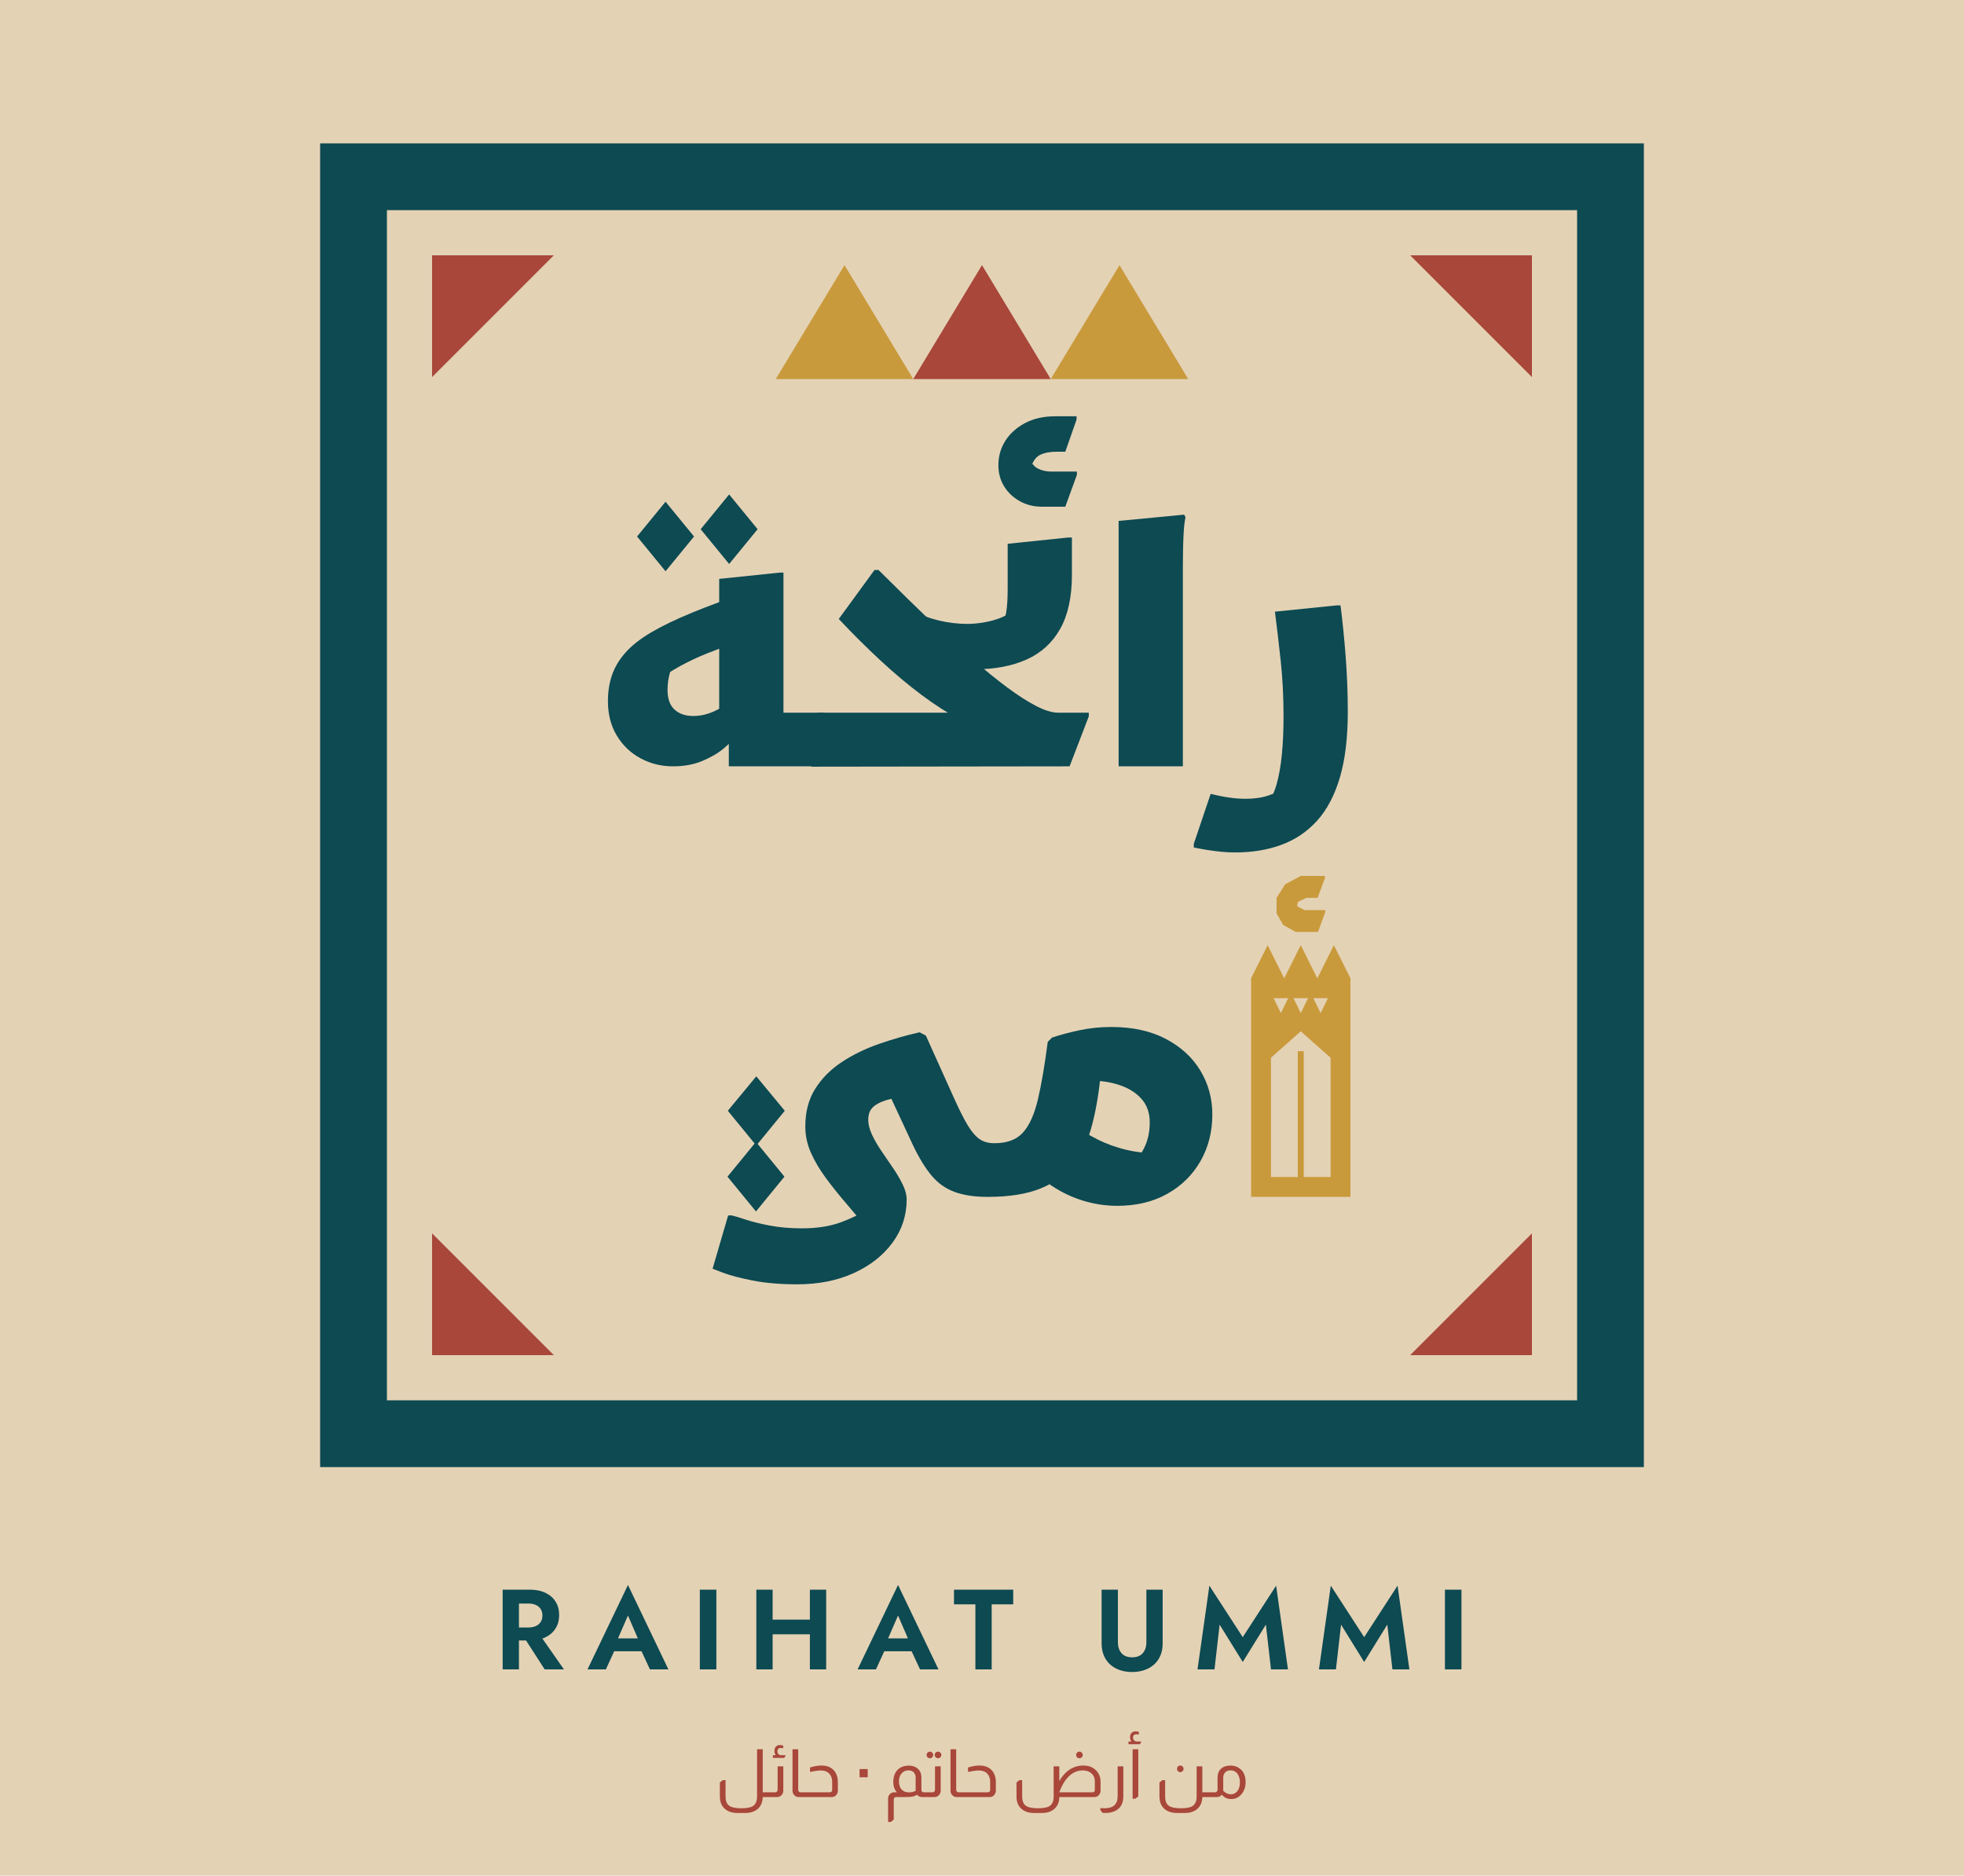
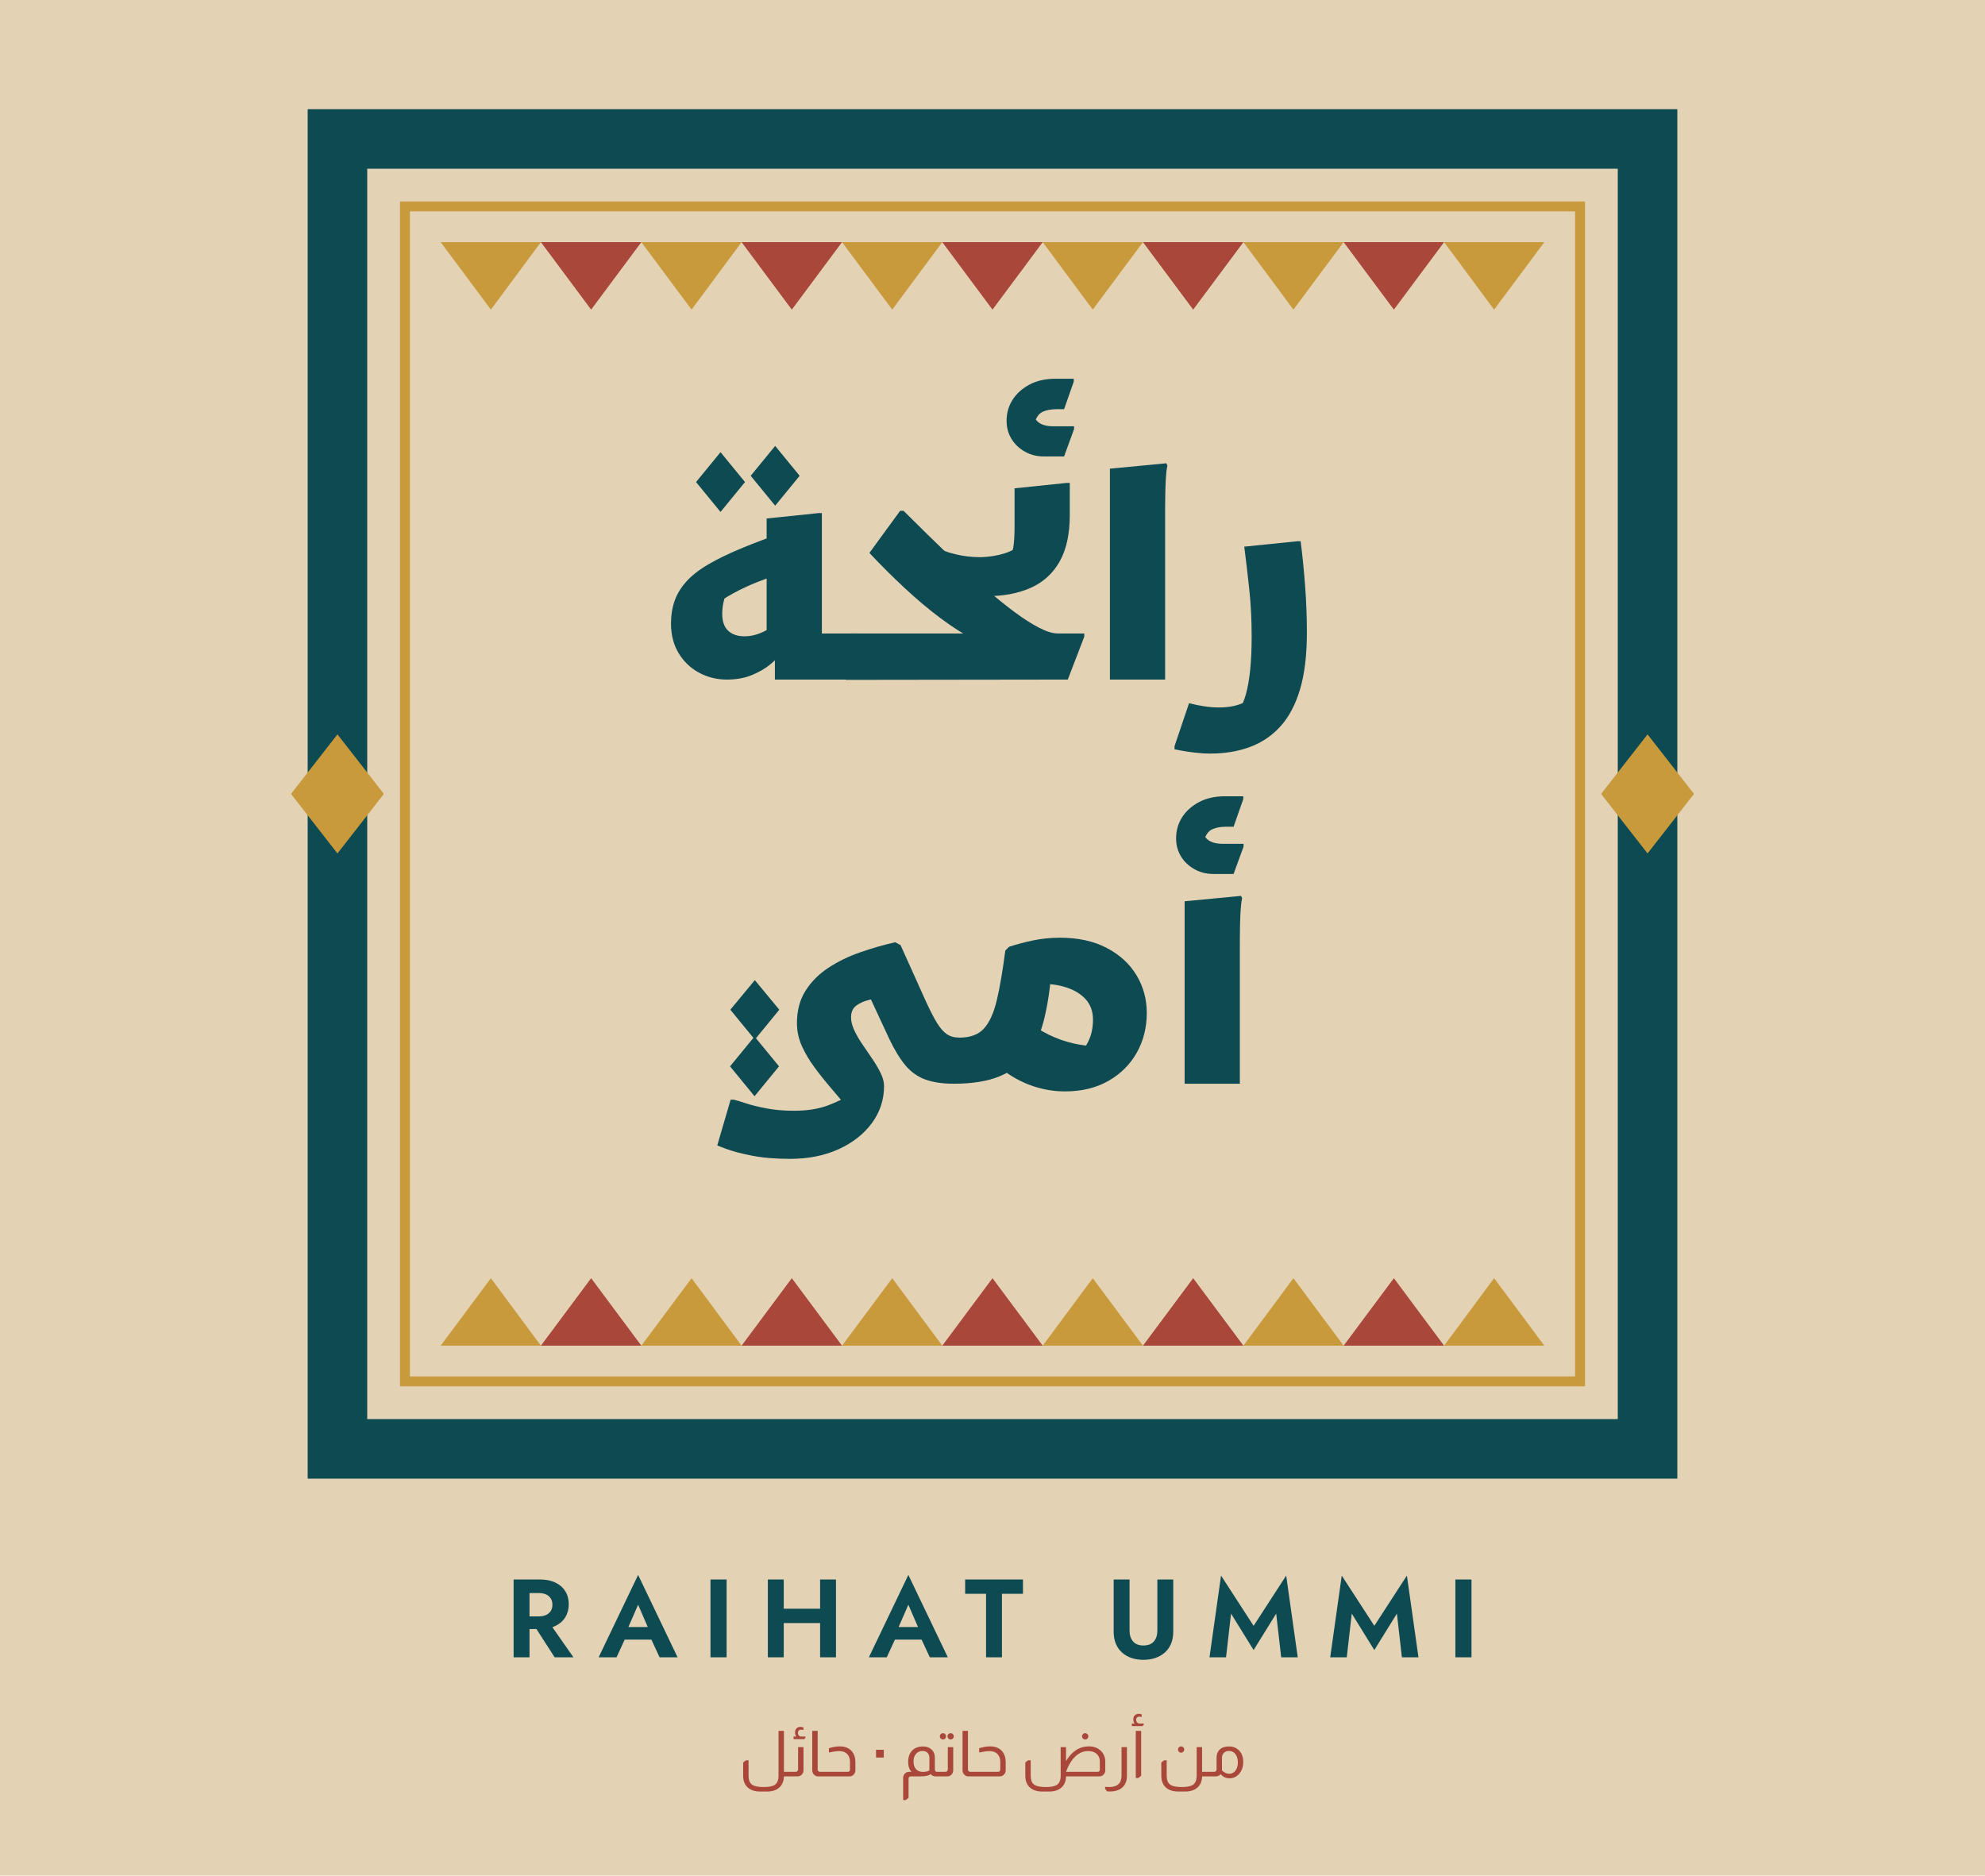
- <svg xmlns="http://www.w3.org/2000/svg" viewBox="0 0 1000 955" width="1000" height="955">
-   <rect width="1000" height="955" fill="#E4D2B5" />
-   <rect x="180" y="90" width="640" height="640" fill="none" stroke="#0D4A52" stroke-width="34" />
-   <polygon points="220,130 282,130 220,192" fill="#A8473A" />
-   <polygon points="780,130 718,130 780,192" fill="#A8473A" />
-   <polygon points="220,690 282,690 220,628" fill="#A8473A" />
-   <polygon points="780,690 718,690 780,628" fill="#A8473A" />
-   <polygon points="395.0,193 465.0,193 430.0,135" fill="#C99A3C" />
-   <polygon points="465.0,193 535.0,193 500.0,135" fill="#A8473A" />
-   <polygon points="535.0,193 605.0,193 570.0,135" fill="#C99A3C" />
-   <path d="M375.806 353.773Q369.398 359.506 363.918 362.035Q358.437 364.565 353.041 364.565Q346.971 364.565 343.429 361.276Q339.888 357.988 339.888 351.243Q339.888 346.859 341.069 342.643Q342.249 338.427 344.61 335.055L333.143 347.871Q339.551 342.812 346.38 339.102Q353.21 335.392 360.208 332.61Q367.206 329.827 374.12 327.467L381.539 301.161Q364.676 306.894 352.367 311.953Q340.057 317.012 331.71 321.902Q323.363 326.792 318.557 332.188Q313.751 337.584 311.643 343.655Q309.535 349.725 309.535 356.976Q309.535 367.094 314.088 374.598Q318.641 382.102 326.229 386.149Q333.818 390.196 342.586 390.196Q351.018 390.196 357.51 387.498Q364.002 384.8 368.386 381.175Q372.771 377.549 374.625 374.345ZM416.445 390.196 419.818 386.824V362.878H385.586L398.908 376.031V291.549H397.053L366.194 294.753V374.008L371.084 366.082V390.196ZM371.253 287.165 356.751 269.459 371.253 251.753 385.755 269.459ZM338.876 290.875 324.375 273.169 338.876 255.463 353.378 273.169Z" fill="#0D4A52" />
-   <path d="M538.7 362.878H554.382V364.733L544.602 390.196L413.073 390.365V366.251L416.445 362.878H495.869L489.124 366.588Q479.512 361.529 469.141 353.773Q458.771 346.016 448.063 336.067Q437.355 326.118 427.069 315.157L445.28 290.2H447.304Q453.88 296.776 461.975 304.702Q470.069 312.627 478.753 320.806Q487.437 328.984 496.206 336.573Q504.975 344.161 512.9 350.063Q520.825 355.965 527.486 359.422Q534.147 362.878 538.7 362.878Z" fill="#0D4A52" />
-   <path d="M477.825 337.753 465.01 310.941Q470.575 314.145 477.91 315.916Q485.245 317.686 492.833 317.686Q500.59 317.518 507.42 315.325Q514.249 313.133 518.127 308.58L518.296 319.71L508.178 319.035Q511.551 316.337 512.31 311.869Q513.069 307.4 513.069 299.98V276.878L543.927 273.675H545.782V292.729Q545.782 309.592 539.796 320.216Q533.81 330.839 522.68 335.814Q511.551 340.788 496.375 340.788Q491.822 340.788 487.269 339.945Q482.716 339.102 477.825 337.753ZM508.347 236.914Q508.347 230.0 511.888 224.435Q515.429 218.871 521.922 215.414Q528.414 211.957 537.351 211.957H548.143V213.643L542.41 230.0H537.857Q532.967 230.0 529.594 231.602Q526.222 233.204 524.535 239.106L524.029 233.035Q525.547 237.082 528.498 238.6Q531.449 240.118 535.496 240.118H548.312V241.804L542.41 257.992H530.437Q524.198 257.992 519.139 255.125Q514.08 252.259 511.214 247.537Q508.347 242.816 508.347 236.914Z" fill="#0D4A52" />
-   <path d="M569.559 265.243 602.947 262.039 603.622 263.388Q602.947 266.424 602.694 270.976Q602.441 275.529 602.357 280.251Q602.273 284.973 602.273 288.345V390.196H569.559Z" fill="#0D4A52" />
-   <path d="M616.437 404.192Q620.99 405.373 625.543 406.047Q630.096 406.722 634.312 406.722Q640.888 406.722 645.863 405.035Q650.837 403.349 652.692 401.831L645.273 409.251Q648.308 405.373 650.078 399.049Q651.849 392.725 652.692 384.041Q653.535 375.357 653.535 364.733Q653.535 349.894 652.102 336.573Q650.669 323.251 649.151 311.447L680.516 308.243H682.539Q684.057 319.878 685.153 334.127Q686.249 348.376 686.249 362.373Q686.249 382.271 682.202 395.929Q678.155 409.588 670.567 417.935Q662.978 426.282 652.439 430.161Q641.9 434.039 628.916 434.039Q624.531 434.039 619.641 433.449Q614.751 432.859 611.294 432.184Q607.837 431.51 607.837 431.51V429.655Z" fill="#0D4A52" />
-   <path d="M502.951 609.412Q492.833 609.412 486.004 606.882Q479.175 604.353 474.369 598.62Q469.563 592.886 465.01 583.443L446.967 544.659L463.829 557.812Q458.433 558.486 453.459 559.582Q448.484 560.678 445.28 563.039Q442.076 565.4 442.076 570.122Q442.076 573.663 444.016 577.794Q445.955 581.925 448.906 586.225Q451.857 590.525 454.724 594.741Q457.59 598.957 459.614 603.088Q461.637 607.22 461.637 610.761Q461.637 622.902 454.471 632.682Q447.304 642.463 434.741 648.196Q422.178 653.929 405.99 653.929Q392.837 653.929 383.141 651.99Q373.445 650.051 368.133 648.027Q362.822 646.004 362.822 646.004L370.747 618.855H372.602Q374.794 619.361 379.6 620.963Q384.406 622.565 391.825 623.998Q399.245 625.431 408.351 625.431Q419.818 625.431 428.249 622.312Q436.68 619.192 441.908 615.482L442.751 627.118Q436.849 619.698 431.031 612.953Q425.214 606.208 420.492 599.8Q415.771 593.392 412.904 586.984Q410.037 580.576 410.037 573.494Q410.037 562.365 415.096 554.355Q420.155 546.345 428.586 540.78Q437.018 535.216 447.388 531.59Q457.759 527.965 468.214 525.604L471.418 527.29L485.92 559.498Q489.798 568.098 492.749 572.988Q495.7 577.878 498.735 579.986Q501.771 582.094 506.324 582.094V606.039ZM385.08 583.275 370.578 565.569 385.08 548.031 399.582 565.569ZM384.912 616.831 370.41 599.125 384.912 581.42 399.414 599.125Z" fill="#0D4A52" />
-   <path d="M565.849 522.906Q582.037 522.906 593.588 528.976Q605.139 535.047 611.21 545.165Q617.28 555.282 617.28 567.424Q617.28 580.576 611.294 591.116Q605.308 601.655 594.431 607.81Q583.555 613.965 568.884 613.965Q559.441 613.965 550.42 611.014Q541.398 608.063 533.557 602.414Q525.716 596.765 519.645 588.165L543.927 569.616Q548.649 574.506 555.478 578.384Q562.308 582.263 569.727 584.455Q577.147 586.647 583.892 586.984Q586.927 587.153 588.361 587.153Q589.794 587.153 590.806 586.984L575.461 595.922Q579.339 590.694 582.375 584.876Q585.41 579.059 585.41 571.471Q585.41 564.22 581.194 559.498Q576.978 554.776 569.812 552.416Q562.645 550.055 553.876 550.224L560.622 544.827Q559.273 560.341 556.153 572.398Q553.033 584.455 546.71 592.633Q540.386 600.812 529.847 605.112Q519.308 609.412 502.951 609.412V585.467L506.324 582.094Q515.935 582.094 520.825 576.698Q525.716 571.302 528.414 560.004Q531.112 548.706 533.473 530.494L535.665 528.302Q542.241 526.11 549.914 524.508Q557.586 522.906 565.849 522.906Z" fill="#0D4A52" />
-   <path d="M637.01 609.412V498.118L645.441 481.255L653.873 498.118L662.304 481.255L670.735 498.118L679.167 481.255L687.598 498.118V609.412ZM647.127 599.294H677.48V538.588L662.304 525.098L647.127 538.588ZM660.786 535.216H663.822V599.294H660.786ZM652.186 515.824 655.896 508.235H648.476ZM662.304 515.824 666.014 508.235H658.594ZM672.422 515.824 676.131 508.235H668.712ZM649.994 461.357V457.141L654.378 450.227L662.304 446.012H667.869H674.614V447.024L670.904 457.141H668.206H665.171L660.955 459.165L659.943 462.706L659.606 458.996L660.618 461.525L664.159 463.38H666.688H674.782V464.392L671.073 474.51H663.653H659.775L653.367 470.969L649.994 465.067Z" fill="#C99A3C" />
-   <path d="M265.158 831.092 277.338 850.0H287.14L273.916 831.092ZM255.936 809.4V850.0H264.23V809.4ZM260.982 816.476H269.044Q271.248 816.476 272.843 817.201Q274.438 817.926 275.308 819.289Q276.178 820.652 276.178 822.566Q276.178 824.48 275.308 825.843Q274.438 827.206 272.843 827.931Q271.248 828.656 269.044 828.656H260.982V835.268H269.566Q274.38 835.268 277.744 833.644Q281.108 832.02 282.906 829.091Q284.704 826.162 284.704 822.334Q284.704 818.448 282.906 815.548Q281.108 812.648 277.744 811.024Q274.38 809.4 269.566 809.4H260.982ZM309.122 840.778H330.582L329.596 834.224H310.108ZM319.736 822.566 325.826 836.66 325.71 838.748 330.93 850.0H340.326L319.736 807.022L299.146 850.0H308.484L313.82 838.4L313.646 836.544ZM356.334 809.4V850.0H364.744V809.4ZM387.828 832.136H417.64V824.654H387.828ZM412.362 809.4V850.0H420.656V809.4ZM385.102 809.4V850.0H393.396V809.4ZM446.64 840.778H468.1L467.114 834.224H447.626ZM457.254 822.566 463.344 836.66 463.228 838.748 468.448 850.0H477.844L457.254 807.022L436.664 850.0H446.002L451.338 838.4L451.164 836.544ZM485.732 816.882H496.636V850.0H504.93V816.882H515.892V809.4H485.732ZM560.9 809.4V836.66Q560.9 840.256 562.06 842.982Q563.22 845.708 565.308 847.564Q567.396 849.42 570.238 850.377Q573.08 851.334 576.444 851.334Q579.75 851.334 582.592 850.377Q585.434 849.42 587.551 847.564Q589.668 845.708 590.828 842.982Q591.988 840.256 591.988 836.66V809.4H583.694V836.138Q583.694 839.618 581.867 841.735Q580.04 843.852 576.444 843.852Q572.848 843.852 571.021 841.735Q569.194 839.618 569.194 836.138V809.4ZM620.988 827.206 632.762 846.23 644.536 827.206 647.146 850.0H655.788L649.756 807.37L632.762 833.586L615.768 807.37L609.736 850.0H618.378ZM682.816 827.206 694.59 846.23 706.364 827.206 708.974 850.0H717.616L711.584 807.37L694.59 833.586L677.596 807.37L671.564 850.0H680.206ZM735.712 809.4V850.0H744.122V809.4Z" fill="#0D4A52" />
-   <path d="M388.361 890.656V912.586H390.095V915.0H388.361Q388.259 918.842 385.879 920.984Q383.465 923.126 379.351 923.126H375.577Q371.531 923.126 369.117 921.052Q366.533 918.842 366.533 914.694V907.588L367.995 906.398H369.423V914.626Q369.423 918.026 371.208 919.369Q372.993 920.712 377.447 920.712Q381.697 920.712 383.431 919.556Q385.471 918.162 385.471 914.626V890.656ZM394.991 893.682Q394.311 892.798 394.311 891.54Q394.311 890.146 395.076 889.33Q395.841 888.514 397.167 888.514Q397.949 888.514 398.799 888.786V890.18Q398.153 890.01 397.575 890.01Q395.841 890.01 395.841 891.812Q395.841 892.492 396.249 893.036Q396.793 893.682 397.711 893.682H399.887V894.26L399.241 895.076H393.529V893.682ZM398.833 899.36V911.77Q398.833 913.028 398.017 913.946Q397.099 915.0 395.739 915.0H389.823V912.586H394.651Q395.229 912.586 395.603 912.178Q395.943 911.838 395.943 911.294V899.36ZM406.415 890.656V911.294Q406.415 911.838 406.755 912.212Q407.129 912.586 407.707 912.586H408.149V915.0H406.585Q405.497 915.0 404.681 914.286Q403.525 913.3 403.525 911.77V890.656ZM412.433 899.938Q415.561 898.952 418.281 898.952Q422.497 898.952 424.707 901.57Q426.611 903.814 426.611 907.452V911.77Q426.611 912.926 425.897 913.81Q425.013 915.0 423.551 915.0H407.911V912.586H422.429Q423.721 912.586 423.721 911.294V907.35Q423.721 904.698 422.327 903.168Q420.797 901.468 417.873 901.468Q416.105 901.468 412.433 902.216ZM441.809 900.754V904.936H437.661V900.754ZM456.667 912.586Q454.831 910.648 454.831 907.112Q454.933 903.1 457.245 900.924Q459.285 899.054 462.617 898.986Q465.405 898.986 467.105 900.38Q469.145 902.012 469.145 905.14V911.294Q469.145 911.906 469.485 912.246Q469.757 912.552 470.131 912.586H470.233V915.0H469.383Q468.805 915.0 468.295 914.796Q467.547 914.558 466.935 913.81Q466.017 914.422 464.793 914.728Q463.637 915.0 461.325 915.0H456.361Q455.069 915.0 455.069 916.292V926.492L453.607 927.682H452.179V915.782Q452.179 914.388 453.165 913.436Q454.083 912.586 455.273 912.586ZM466.221 905.14Q466.221 903.61 465.371 902.556Q464.351 901.4 462.549 901.4Q460.407 901.4 459.064 902.947Q457.721 904.494 457.721 906.976Q457.721 909.662 459.047 911.141Q460.373 912.62 462.821 912.62Q464.895 912.62 466.221 911.804ZM473.463 891.88Q474.177 891.88 474.653 892.373Q475.129 892.866 475.129 893.546Q475.129 894.26 474.653 894.753Q474.177 895.246 473.463 895.246Q472.783 895.246 472.29 894.753Q471.797 894.26 471.797 893.546Q471.797 892.866 472.29 892.373Q472.783 891.88 473.463 891.88ZM477.611 891.88Q478.291 891.88 478.784 892.373Q479.277 892.866 479.277 893.546Q479.277 894.26 478.784 894.753Q478.291 895.246 477.611 895.246Q476.897 895.246 476.404 894.753Q475.911 894.26 475.911 893.546Q475.911 892.866 476.404 892.373Q476.897 891.88 477.611 891.88ZM478.971 899.36V911.77Q478.971 913.028 478.155 913.946Q477.237 915.0 475.877 915.0H469.961V912.586H474.789Q475.367 912.586 475.741 912.178Q476.081 911.838 476.081 911.294V899.36ZM486.859 890.656V911.294Q486.859 911.838 487.199 912.212Q487.573 912.586 488.151 912.586H488.593V915.0H487.029Q485.941 915.0 485.125 914.286Q483.969 913.3 483.969 911.77V890.656ZM492.877 899.938Q496.005 898.952 498.725 898.952Q502.941 898.952 505.151 901.57Q507.055 903.814 507.055 907.452V911.77Q507.055 912.926 506.341 913.81Q505.457 915.0 503.995 915.0H488.355V912.586H502.873Q504.165 912.586 504.165 911.294V907.35Q504.165 904.698 502.771 903.168Q501.241 901.468 498.317 901.468Q496.549 901.468 492.877 902.216ZM549.589 891.88Q550.303 891.88 550.796 892.373Q551.289 892.866 551.289 893.546Q551.289 894.26 550.796 894.753Q550.303 895.246 549.589 895.246Q548.909 895.246 548.416 894.753Q547.923 894.26 547.923 893.546Q547.923 892.866 548.416 892.373Q548.909 891.88 549.589 891.88ZM539.355 906.84Q544.013 898.952 551.629 898.952Q555.675 898.952 558.123 901.468Q560.367 903.746 560.367 907.248V911.77Q560.367 913.096 559.483 914.014Q558.599 915.0 557.307 915.0H539.389Q539.287 918.842 536.907 920.984Q534.493 923.126 530.379 923.126H526.605Q522.559 923.126 520.145 921.052Q517.561 918.842 517.561 914.694V907.588L519.023 906.398H520.451V914.626Q520.451 918.026 522.236 919.369Q524.021 920.712 528.509 920.712Q532.725 920.712 534.459 919.556Q536.499 918.162 536.499 914.626L536.465 899.36H539.355ZM557.443 906.942Q557.443 904.766 556.083 903.304Q554.349 901.434 551.153 901.434Q548.229 901.434 545.679 903.236Q541.735 906.024 539.355 912.586H556.185Q557.443 912.586 557.443 911.294ZM571.961 899.36V914.694Q571.961 918.468 569.819 920.644Q568.153 922.344 565.331 922.888Q564.243 923.092 562.951 923.092Q562.135 923.092 561.387 923.058L560.265 921.664V920.576Q561.251 920.712 562.407 920.712Q569.071 920.712 569.071 914.592V899.36ZM576.075 886.712Q575.361 885.794 575.361 884.468Q575.361 883.142 576.143 882.343Q576.925 881.544 578.217 881.544Q579.033 881.544 579.849 881.816V883.21Q579.237 883.04 578.659 883.04Q576.891 883.04 576.891 884.842Q576.891 885.488 577.333 886.032Q577.877 886.712 578.795 886.712H580.971V887.29L580.291 888.106H574.579V886.712ZM579.577 890.656V914.66L578.115 915.85H576.687V890.656ZM600.963 898.952Q601.643 898.952 602.136 899.445Q602.629 899.938 602.629 900.618Q602.629 901.332 602.136 901.825Q601.643 902.318 600.963 902.318Q600.283 902.318 599.79 901.825Q599.297 901.332 599.297 900.618Q599.297 899.938 599.79 899.445Q600.283 898.952 600.963 898.952ZM612.183 899.36V912.586H613.917V915.0H612.183Q612.081 919.046 609.463 921.188Q607.049 923.126 603.173 923.126H599.399Q595.625 923.126 593.245 921.324Q590.355 919.114 590.355 914.694V907.588L591.817 906.398H593.245V914.626Q593.245 918.026 595.03 919.369Q596.815 920.712 601.269 920.712Q605.519 920.712 607.253 919.556Q609.293 918.162 609.293 914.626V899.36ZM619.935 905.14Q619.935 901.672 622.383 900.04Q623.981 898.986 626.633 898.986Q629.863 898.986 632.039 901.196Q634.215 903.406 634.215 907.384Q634.215 911.09 632.039 913.64Q629.999 916.02 626.871 916.02Q623.947 916.02 622.111 913.81Q621.193 915.0 619.663 915.0H613.815V912.586H618.643Q619.187 912.586 619.561 912.212Q619.935 911.838 619.935 911.294ZM622.825 911.804Q624.593 913.606 626.735 913.606Q628.775 913.606 630.05 911.923Q631.325 910.24 631.325 907.554Q631.325 904.562 629.829 902.828Q628.571 901.4 626.497 901.4Q624.933 901.4 623.947 902.318Q622.825 903.372 622.825 905.14Z" fill="#A8473A" />
+ <svg xmlns="http://www.w3.org/2000/svg" viewBox="0 0 1000 945" width="1000" height="945">
+   <rect width="1000" height="945" fill="#E4D2B5" />
+   <rect x="170" y="70" width="660" height="660" fill="none" stroke="#0D4A52" stroke-width="30" />
+   <rect x="204" y="104" width="592" height="592" fill="none" stroke="#C99A3C" stroke-width="5" />
+   <polygon points="222.0,122.0 272.5,122.0 247.3,156.0" fill="#C99A3C" />
+   <polygon points="272.5,122.0 323.1,122.0 297.8,156.0" fill="#A8473A" />
+   <polygon points="323.1,122.0 373.6,122.0 348.4,156.0" fill="#C99A3C" />
+   <polygon points="373.6,122.0 424.2,122.0 398.9,156.0" fill="#A8473A" />
+   <polygon points="424.2,122.0 474.7,122.0 449.5,156.0" fill="#C99A3C" />
+   <polygon points="474.7,122.0 525.3,122.0 500.0,156.0" fill="#A8473A" />
+   <polygon points="525.3,122.0 575.8,122.0 550.5,156.0" fill="#C99A3C" />
+   <polygon points="575.8,122.0 626.4,122.0 601.1,156.0" fill="#A8473A" />
+   <polygon points="626.4,122.0 676.9,122.0 651.6,156.0" fill="#C99A3C" />
+   <polygon points="676.9,122.0 727.5,122.0 702.2,156.0" fill="#A8473A" />
+   <polygon points="727.5,122.0 778.0,122.0 752.7,156.0" fill="#C99A3C" />
+   <polygon points="222.0,678.0 272.5,678.0 247.3,644.0" fill="#C99A3C" />
+   <polygon points="272.5,678.0 323.1,678.0 297.8,644.0" fill="#A8473A" />
+   <polygon points="323.1,678.0 373.6,678.0 348.4,644.0" fill="#C99A3C" />
+   <polygon points="373.6,678.0 424.2,678.0 398.9,644.0" fill="#A8473A" />
+   <polygon points="424.2,678.0 474.7,678.0 449.5,644.0" fill="#C99A3C" />
+   <polygon points="474.7,678.0 525.3,678.0 500.0,644.0" fill="#A8473A" />
+   <polygon points="525.3,678.0 575.8,678.0 550.5,644.0" fill="#C99A3C" />
+   <polygon points="575.8,678.0 626.4,678.0 601.1,644.0" fill="#A8473A" />
+   <polygon points="626.4,678.0 676.9,678.0 651.6,644.0" fill="#C99A3C" />
+   <polygon points="676.9,678.0 727.5,678.0 702.2,644.0" fill="#A8473A" />
+   <polygon points="727.5,678.0 778.0,678.0 752.7,644.0" fill="#C99A3C" />
+   <path d="M394.389 311.423Q388.94 316.298 384.279 318.449Q379.619 320.6 375.03 320.6Q369.868 320.6 366.857 317.804Q363.845 315.008 363.845 309.272Q363.845 305.543 364.849 301.958Q365.853 298.374 367.86 295.506L358.109 306.404Q363.558 302.102 369.366 298.947Q375.174 295.792 381.125 293.426Q387.075 291.06 392.955 289.053L399.264 266.683Q384.925 271.558 374.457 275.86Q363.989 280.162 356.891 284.321Q349.792 288.479 345.706 293.068Q341.619 297.657 339.826 302.819Q338.034 307.981 338.034 314.147Q338.034 322.751 341.906 329.132Q345.777 335.513 352.23 338.955Q358.683 342.396 366.14 342.396Q373.309 342.396 378.83 340.102Q384.351 337.808 388.079 334.725Q391.808 331.642 393.385 328.917ZM428.947 342.396 431.815 339.528V319.166H402.706L414.034 330.351V258.509H412.457L386.215 261.234V328.63L390.374 321.891V342.396ZM390.517 254.781 378.185 239.725 390.517 224.668 402.849 239.725ZM362.985 257.936 350.653 242.879 362.985 227.823 375.317 242.879Z" fill="#0D4A52" />
+   <path d="M532.909 319.166H546.245V320.743L537.928 342.396L426.079 342.54V322.034L428.947 319.166H496.487L490.751 322.321Q482.577 318.019 473.758 311.423Q464.94 304.826 455.834 296.366Q446.728 287.906 437.981 278.585L453.468 257.362H455.189Q460.781 262.955 467.664 269.694Q474.547 276.434 481.932 283.389Q489.317 290.343 496.774 296.796Q504.23 303.249 510.97 308.268Q517.709 313.287 523.374 316.226Q529.038 319.166 532.909 319.166Z" fill="#0D4A52" />
+   <path d="M481.143 297.8 470.245 275.0Q474.977 277.725 481.215 279.23Q487.453 280.736 493.906 280.736Q500.502 280.592 506.309 278.728Q512.117 276.864 515.415 272.992L515.558 282.457L506.955 281.883Q509.823 279.589 510.468 275.789Q511.113 271.989 511.113 265.679V246.034L537.355 243.309H538.932V259.513Q538.932 273.853 533.842 282.887Q528.751 291.921 519.287 296.151Q509.823 300.381 496.917 300.381Q493.045 300.381 489.174 299.664Q485.302 298.947 481.143 297.8ZM507.098 212.049Q507.098 206.17 510.109 201.438Q513.121 196.706 518.642 193.766Q524.162 190.826 531.762 190.826H540.94V192.26L536.064 206.17H532.192Q528.034 206.17 525.166 207.532Q522.298 208.894 520.864 213.913L520.434 208.751Q521.725 212.192 524.234 213.483Q526.743 214.774 530.185 214.774H541.083V216.208L536.064 229.974H525.883Q520.577 229.974 516.275 227.536Q511.974 225.098 509.536 221.083Q507.098 217.068 507.098 212.049Z" fill="#0D4A52" />
+   <path d="M559.151 236.14 587.543 233.415 588.117 234.562Q587.543 237.143 587.328 241.015Q587.113 244.887 587.042 248.902Q586.97 252.917 586.97 255.785V342.396H559.151Z" fill="#0D4A52" />
+   <path d="M599.015 354.298Q602.887 355.302 606.758 355.875Q610.63 356.449 614.215 356.449Q619.808 356.449 624.038 355.015Q628.268 353.581 629.845 352.291L623.536 358.6Q626.117 355.302 627.623 349.925Q629.128 344.547 629.845 337.162Q630.562 329.777 630.562 320.743Q630.562 308.125 629.343 296.796Q628.125 285.468 626.834 275.43L653.506 272.706H655.226Q656.517 282.6 657.449 294.717Q658.381 306.834 658.381 318.736Q658.381 335.657 654.94 347.272Q651.498 358.887 645.045 365.985Q638.592 373.083 629.63 376.381Q620.668 379.679 609.626 379.679Q605.898 379.679 601.74 379.177Q597.581 378.675 594.642 378.102Q591.702 377.528 591.702 377.528V375.951Z" fill="#0D4A52" />
+   <path d="M480.498 546.019Q471.894 546.019 466.087 543.868Q460.279 541.717 456.192 536.842Q452.106 531.966 448.234 523.936L432.891 490.955L447.23 502.14Q442.642 502.713 438.411 503.645Q434.181 504.577 431.457 506.585Q428.732 508.592 428.732 512.608Q428.732 515.619 430.381 519.132Q432.03 522.645 434.54 526.302Q437.049 529.958 439.487 533.543Q441.925 537.128 443.645 540.642Q445.366 544.155 445.366 547.166Q445.366 557.491 439.272 565.808Q433.177 574.125 422.494 579.0Q411.811 583.875 398.045 583.875Q386.86 583.875 378.615 582.226Q370.37 580.577 365.853 578.857Q361.336 577.136 361.336 577.136L368.075 554.049H369.653Q371.517 554.479 375.604 555.842Q379.691 557.204 386.0 558.423Q392.309 559.642 400.053 559.642Q409.804 559.642 416.974 556.989Q424.143 554.336 428.589 551.181L429.306 561.075Q424.287 554.766 419.34 549.03Q414.392 543.294 410.377 537.845Q406.362 532.396 403.925 526.947Q401.487 521.498 401.487 515.475Q401.487 506.011 405.789 499.2Q410.091 492.389 417.26 487.657Q424.43 482.925 433.249 479.842Q442.068 476.758 450.958 474.751L453.683 476.185L466.015 503.574Q469.313 510.887 471.823 515.045Q474.332 519.204 476.913 520.996Q479.494 522.789 483.366 522.789V543.151ZM380.264 523.792 367.932 508.736 380.264 493.823 392.596 508.736ZM380.121 552.328 367.789 537.272 380.121 522.215 392.453 537.272Z" fill="#0D4A52" />
+   <path d="M533.985 472.457Q547.751 472.457 557.574 477.619Q567.396 482.781 572.558 491.385Q577.721 499.989 577.721 510.313Q577.721 521.498 572.63 530.46Q567.54 539.423 558.291 544.657Q549.042 549.891 536.566 549.891Q528.536 549.891 520.864 547.381Q513.192 544.872 506.525 540.068Q499.857 535.264 494.694 527.951L515.343 512.177Q519.358 516.336 525.166 519.634Q530.974 522.932 537.283 524.796Q543.592 526.66 549.328 526.947Q551.909 527.091 553.128 527.091Q554.347 527.091 555.208 526.947L542.158 534.547Q545.457 530.102 548.038 525.155Q550.619 520.208 550.619 513.755Q550.619 507.589 547.034 503.574Q543.449 499.558 537.355 497.551Q531.26 495.543 523.804 495.687L529.54 491.098Q528.392 504.291 525.74 514.543Q523.087 524.796 517.709 531.751Q512.332 538.706 503.37 542.362Q494.408 546.019 480.498 546.019V525.657L483.366 522.789Q491.54 522.789 495.698 518.2Q499.857 513.611 502.151 504.004Q504.445 494.396 506.453 478.909L508.317 477.045Q513.909 475.181 520.434 473.819Q526.958 472.457 533.985 472.457Z" fill="#0D4A52" />
+   <path d="M596.792 454.102 625.185 451.377 625.758 452.525Q625.185 455.106 624.97 458.977Q624.755 462.849 624.683 466.864Q624.611 470.879 624.611 473.747V546.019H596.792ZM592.491 422.411Q592.491 416.532 595.502 411.8Q598.513 407.068 604.034 404.128Q609.555 401.189 617.155 401.189H626.332V402.623L621.457 416.532H617.585Q613.426 416.532 610.558 417.894Q607.691 419.257 606.257 424.275L605.826 419.113Q607.117 422.555 609.626 423.845Q612.136 425.136 615.577 425.136H626.475V426.57L621.457 440.336H611.275Q605.97 440.336 601.668 437.898Q597.366 435.46 594.928 431.445Q592.491 427.43 592.491 422.411Z" fill="#0D4A52" />
+   <polygon points="170.0,370.0 193.4,400.0 170.0,430.0 146.6,400.0" fill="#C99A3C" />
+   <polygon points="830.0,370.0 853.4,400.0 830.0,430.0 806.6,400.0" fill="#C99A3C" />
+   <path d="M267.656 816.744 279.416 835.0H288.88L276.112 816.744ZM258.752 795.8V835.0H266.76V795.8ZM263.624 802.632H271.408Q273.536 802.632 275.076 803.332Q276.616 804.032 277.456 805.348Q278.296 806.664 278.296 808.512Q278.296 810.36 277.456 811.676Q276.616 812.992 275.076 813.692Q273.536 814.392 271.408 814.392H263.624V820.776H271.912Q276.56 820.776 279.808 819.208Q283.056 817.64 284.792 814.812Q286.528 811.984 286.528 808.288Q286.528 804.536 284.792 801.736Q283.056 798.936 279.808 797.368Q276.56 795.8 271.912 795.8H263.624ZM311.224 826.096H331.944L330.992 819.768H312.176ZM321.472 808.512 327.352 822.12 327.24 824.136 332.28 835.0H341.352L321.472 793.504L301.592 835.0H310.608L315.76 823.8L315.592 822.008ZM357.928 795.8V835.0H366.048V795.8ZM389.456 817.752H418.24V810.528H389.456ZM413.144 795.8V835.0H421.152V795.8ZM386.824 795.8V835.0H394.832V795.8ZM447.36 826.096H468.08L467.128 819.768H448.312ZM457.608 808.512 463.488 822.12 463.376 824.136 468.416 835.0H477.488L457.608 793.504L437.728 835.0H446.744L451.896 823.8L451.728 822.008ZM486.224 803.024H496.752V835.0H504.76V803.024H515.344V795.8H486.224ZM561.04 795.8V822.12Q561.04 825.592 562.16 828.224Q563.28 830.856 565.296 832.648Q567.312 834.44 570.056 835.364Q572.8 836.288 576.048 836.288Q579.24 836.288 581.984 835.364Q584.728 834.44 586.772 832.648Q588.816 830.856 589.936 828.224Q591.056 825.592 591.056 822.12V795.8H583.048V821.616Q583.048 824.976 581.284 827.02Q579.52 829.064 576.048 829.064Q572.576 829.064 570.812 827.02Q569.048 824.976 569.048 821.616V795.8ZM620.176 812.992 631.544 831.36 642.912 812.992 645.432 835.0H653.776L647.952 793.84L631.544 819.152L615.136 793.84L609.312 835.0H617.656ZM680.992 812.992 692.36 831.36 703.728 812.992 706.248 835.0H714.592L708.768 793.84L692.36 819.152L675.952 793.84L670.128 835.0H678.472ZM733.184 795.8V835.0H741.304V795.8Z" fill="#0D4A52" />
+   <path d="M394.928 872.088V892.728H396.56V895.0H394.928Q394.832 898.616 392.592 900.632Q390.32 902.648 386.448 902.648H382.896Q379.088 902.648 376.816 900.696Q374.384 898.616 374.384 894.712V888.024L375.76 886.904H377.104V894.648Q377.104 897.848 378.784 899.112Q380.464 900.376 384.656 900.376Q388.656 900.376 390.288 899.288Q392.208 897.976 392.208 894.648V872.088ZM401.168 874.936Q400.528 874.104 400.528 872.92Q400.528 871.608 401.248 870.84Q401.968 870.072 403.216 870.072Q403.952 870.072 404.752 870.328V871.64Q404.144 871.48 403.6 871.48Q401.968 871.48 401.968 873.176Q401.968 873.816 402.352 874.328Q402.864 874.936 403.728 874.936H405.776V875.48L405.168 876.248H399.792V874.936ZM404.784 880.28V891.96Q404.784 893.144 404.016 894.008Q403.152 895.0 401.872 895.0H396.304V892.728H400.848Q401.392 892.728 401.744 892.344Q402.064 892.024 402.064 891.512V880.28ZM411.92 872.088V891.512Q411.92 892.024 412.24 892.376Q412.592 892.728 413.136 892.728H413.552V895.0H412.08Q411.056 895.0 410.288 894.328Q409.2 893.4 409.2 891.96V872.088ZM417.584 880.824Q420.528 879.896 423.088 879.896Q427.056 879.896 429.136 882.36Q430.928 884.472 430.928 887.896V891.96Q430.928 893.048 430.256 893.88Q429.424 895.0 428.048 895.0H413.328V892.728H426.992Q428.208 892.728 428.208 891.512V887.8Q428.208 885.304 426.896 883.864Q425.456 882.264 422.704 882.264Q421.04 882.264 417.584 882.968ZM445.232 881.592V885.528H441.328V881.592ZM459.216 892.728Q457.488 890.904 457.488 887.576Q457.584 883.8 459.76 881.752Q461.68 879.992 464.816 879.928Q467.44 879.928 469.04 881.24Q470.96 882.776 470.96 885.72V891.512Q470.96 892.088 471.28 892.408Q471.536 892.696 471.888 892.728H471.984V895.0H471.184Q470.64 895.0 470.16 894.808Q469.456 894.584 468.88 893.88Q468.016 894.456 466.864 894.744Q465.776 895.0 463.6 895.0H458.928Q457.712 895.0 457.712 896.216V905.816L456.336 906.936H454.992V895.736Q454.992 894.424 455.92 893.528Q456.784 892.728 457.904 892.728ZM468.208 885.72Q468.208 884.28 467.408 883.288Q466.448 882.2 464.752 882.2Q462.736 882.2 461.472 883.656Q460.208 885.112 460.208 887.448Q460.208 889.976 461.456 891.368Q462.704 892.76 465.008 892.76Q466.96 892.76 468.208 891.992ZM475.024 873.24Q475.696 873.24 476.144 873.704Q476.592 874.168 476.592 874.808Q476.592 875.48 476.144 875.944Q475.696 876.408 475.024 876.408Q474.384 876.408 473.92 875.944Q473.456 875.48 473.456 874.808Q473.456 874.168 473.92 873.704Q474.384 873.24 475.024 873.24ZM478.928 873.24Q479.568 873.24 480.032 873.704Q480.496 874.168 480.496 874.808Q480.496 875.48 480.032 875.944Q479.568 876.408 478.928 876.408Q478.256 876.408 477.792 875.944Q477.328 875.48 477.328 874.808Q477.328 874.168 477.792 873.704Q478.256 873.24 478.928 873.24ZM480.208 880.28V891.96Q480.208 893.144 479.44 894.008Q478.576 895.0 477.296 895.0H471.728V892.728H476.272Q476.816 892.728 477.168 892.344Q477.488 892.024 477.488 891.512V880.28ZM487.632 872.088V891.512Q487.632 892.024 487.952 892.376Q488.304 892.728 488.848 892.728H489.264V895.0H487.792Q486.768 895.0 486.0 894.328Q484.912 893.4 484.912 891.96V872.088ZM493.296 880.824Q496.24 879.896 498.8 879.896Q502.768 879.896 504.848 882.36Q506.64 884.472 506.64 887.896V891.96Q506.64 893.048 505.968 893.88Q505.136 895.0 503.76 895.0H489.04V892.728H502.704Q503.92 892.728 503.92 891.512V887.8Q503.92 885.304 502.608 883.864Q501.168 882.264 498.416 882.264Q496.752 882.264 493.296 882.968ZM546.672 873.24Q547.344 873.24 547.808 873.704Q548.272 874.168 548.272 874.808Q548.272 875.48 547.808 875.944Q547.344 876.408 546.672 876.408Q546.032 876.408 545.568 875.944Q545.104 875.48 545.104 874.808Q545.104 874.168 545.568 873.704Q546.032 873.24 546.672 873.24ZM537.04 887.32Q541.424 879.896 548.592 879.896Q552.4 879.896 554.704 882.264Q556.816 884.408 556.816 887.704V891.96Q556.816 893.208 555.984 894.072Q555.152 895.0 553.936 895.0H537.072Q536.976 898.616 534.736 900.632Q532.464 902.648 528.592 902.648H525.04Q521.232 902.648 518.96 900.696Q516.528 898.616 516.528 894.712V888.024L517.904 886.904H519.248V894.648Q519.248 897.848 520.928 899.112Q522.608 900.376 526.832 900.376Q530.8 900.376 532.432 899.288Q534.352 897.976 534.352 894.648L534.32 880.28H537.04ZM554.064 887.416Q554.064 885.368 552.784 883.992Q551.152 882.232 548.144 882.232Q545.392 882.232 542.992 883.928Q539.28 886.552 537.04 892.728H552.88Q554.064 892.728 554.064 891.512ZM567.728 880.28V894.712Q567.728 898.264 565.712 900.312Q564.144 901.912 561.488 902.424Q560.464 902.616 559.248 902.616Q558.48 902.616 557.776 902.584L556.72 901.272V900.248Q557.648 900.376 558.736 900.376Q565.008 900.376 565.008 894.616V880.28ZM571.6 868.376Q570.928 867.512 570.928 866.264Q570.928 865.016 571.664 864.264Q572.4 863.512 573.616 863.512Q574.384 863.512 575.152 863.768V865.08Q574.576 864.92 574.032 864.92Q572.368 864.92 572.368 866.616Q572.368 867.224 572.784 867.736Q573.296 868.376 574.16 868.376H576.208V868.92L575.568 869.688H570.192V868.376ZM574.896 872.088V894.68L573.52 895.8H572.176V872.088ZM595.024 879.896Q595.664 879.896 596.128 880.36Q596.592 880.824 596.592 881.464Q596.592 882.136 596.128 882.6Q595.664 883.064 595.024 883.064Q594.384 883.064 593.92 882.6Q593.456 882.136 593.456 881.464Q593.456 880.824 593.92 880.36Q594.384 879.896 595.024 879.896ZM605.584 880.28V892.728H607.216V895.0H605.584Q605.488 898.808 603.024 900.824Q600.752 902.648 597.104 902.648H593.552Q590.0 902.648 587.76 900.952Q585.04 898.872 585.04 894.712V888.024L586.416 886.904H587.76V894.648Q587.76 897.848 589.44 899.112Q591.12 900.376 595.312 900.376Q599.312 900.376 600.944 899.288Q602.864 897.976 602.864 894.648V880.28ZM612.88 885.72Q612.88 882.456 615.184 880.92Q616.688 879.928 619.184 879.928Q622.224 879.928 624.272 882.008Q626.32 884.088 626.32 887.832Q626.32 891.32 624.272 893.72Q622.352 895.96 619.408 895.96Q616.656 895.96 614.928 893.88Q614.064 895.0 612.624 895.0H607.12V892.728H611.664Q612.176 892.728 612.528 892.376Q612.88 892.024 612.88 891.512ZM615.6 891.992Q617.264 893.688 619.28 893.688Q621.2 893.688 622.4 892.104Q623.6 890.52 623.6 887.992Q623.6 885.176 622.192 883.544Q621.008 882.2 619.056 882.2Q617.584 882.2 616.656 883.064Q615.6 884.056 615.6 885.72Z" fill="#A8473A" />
</svg>
